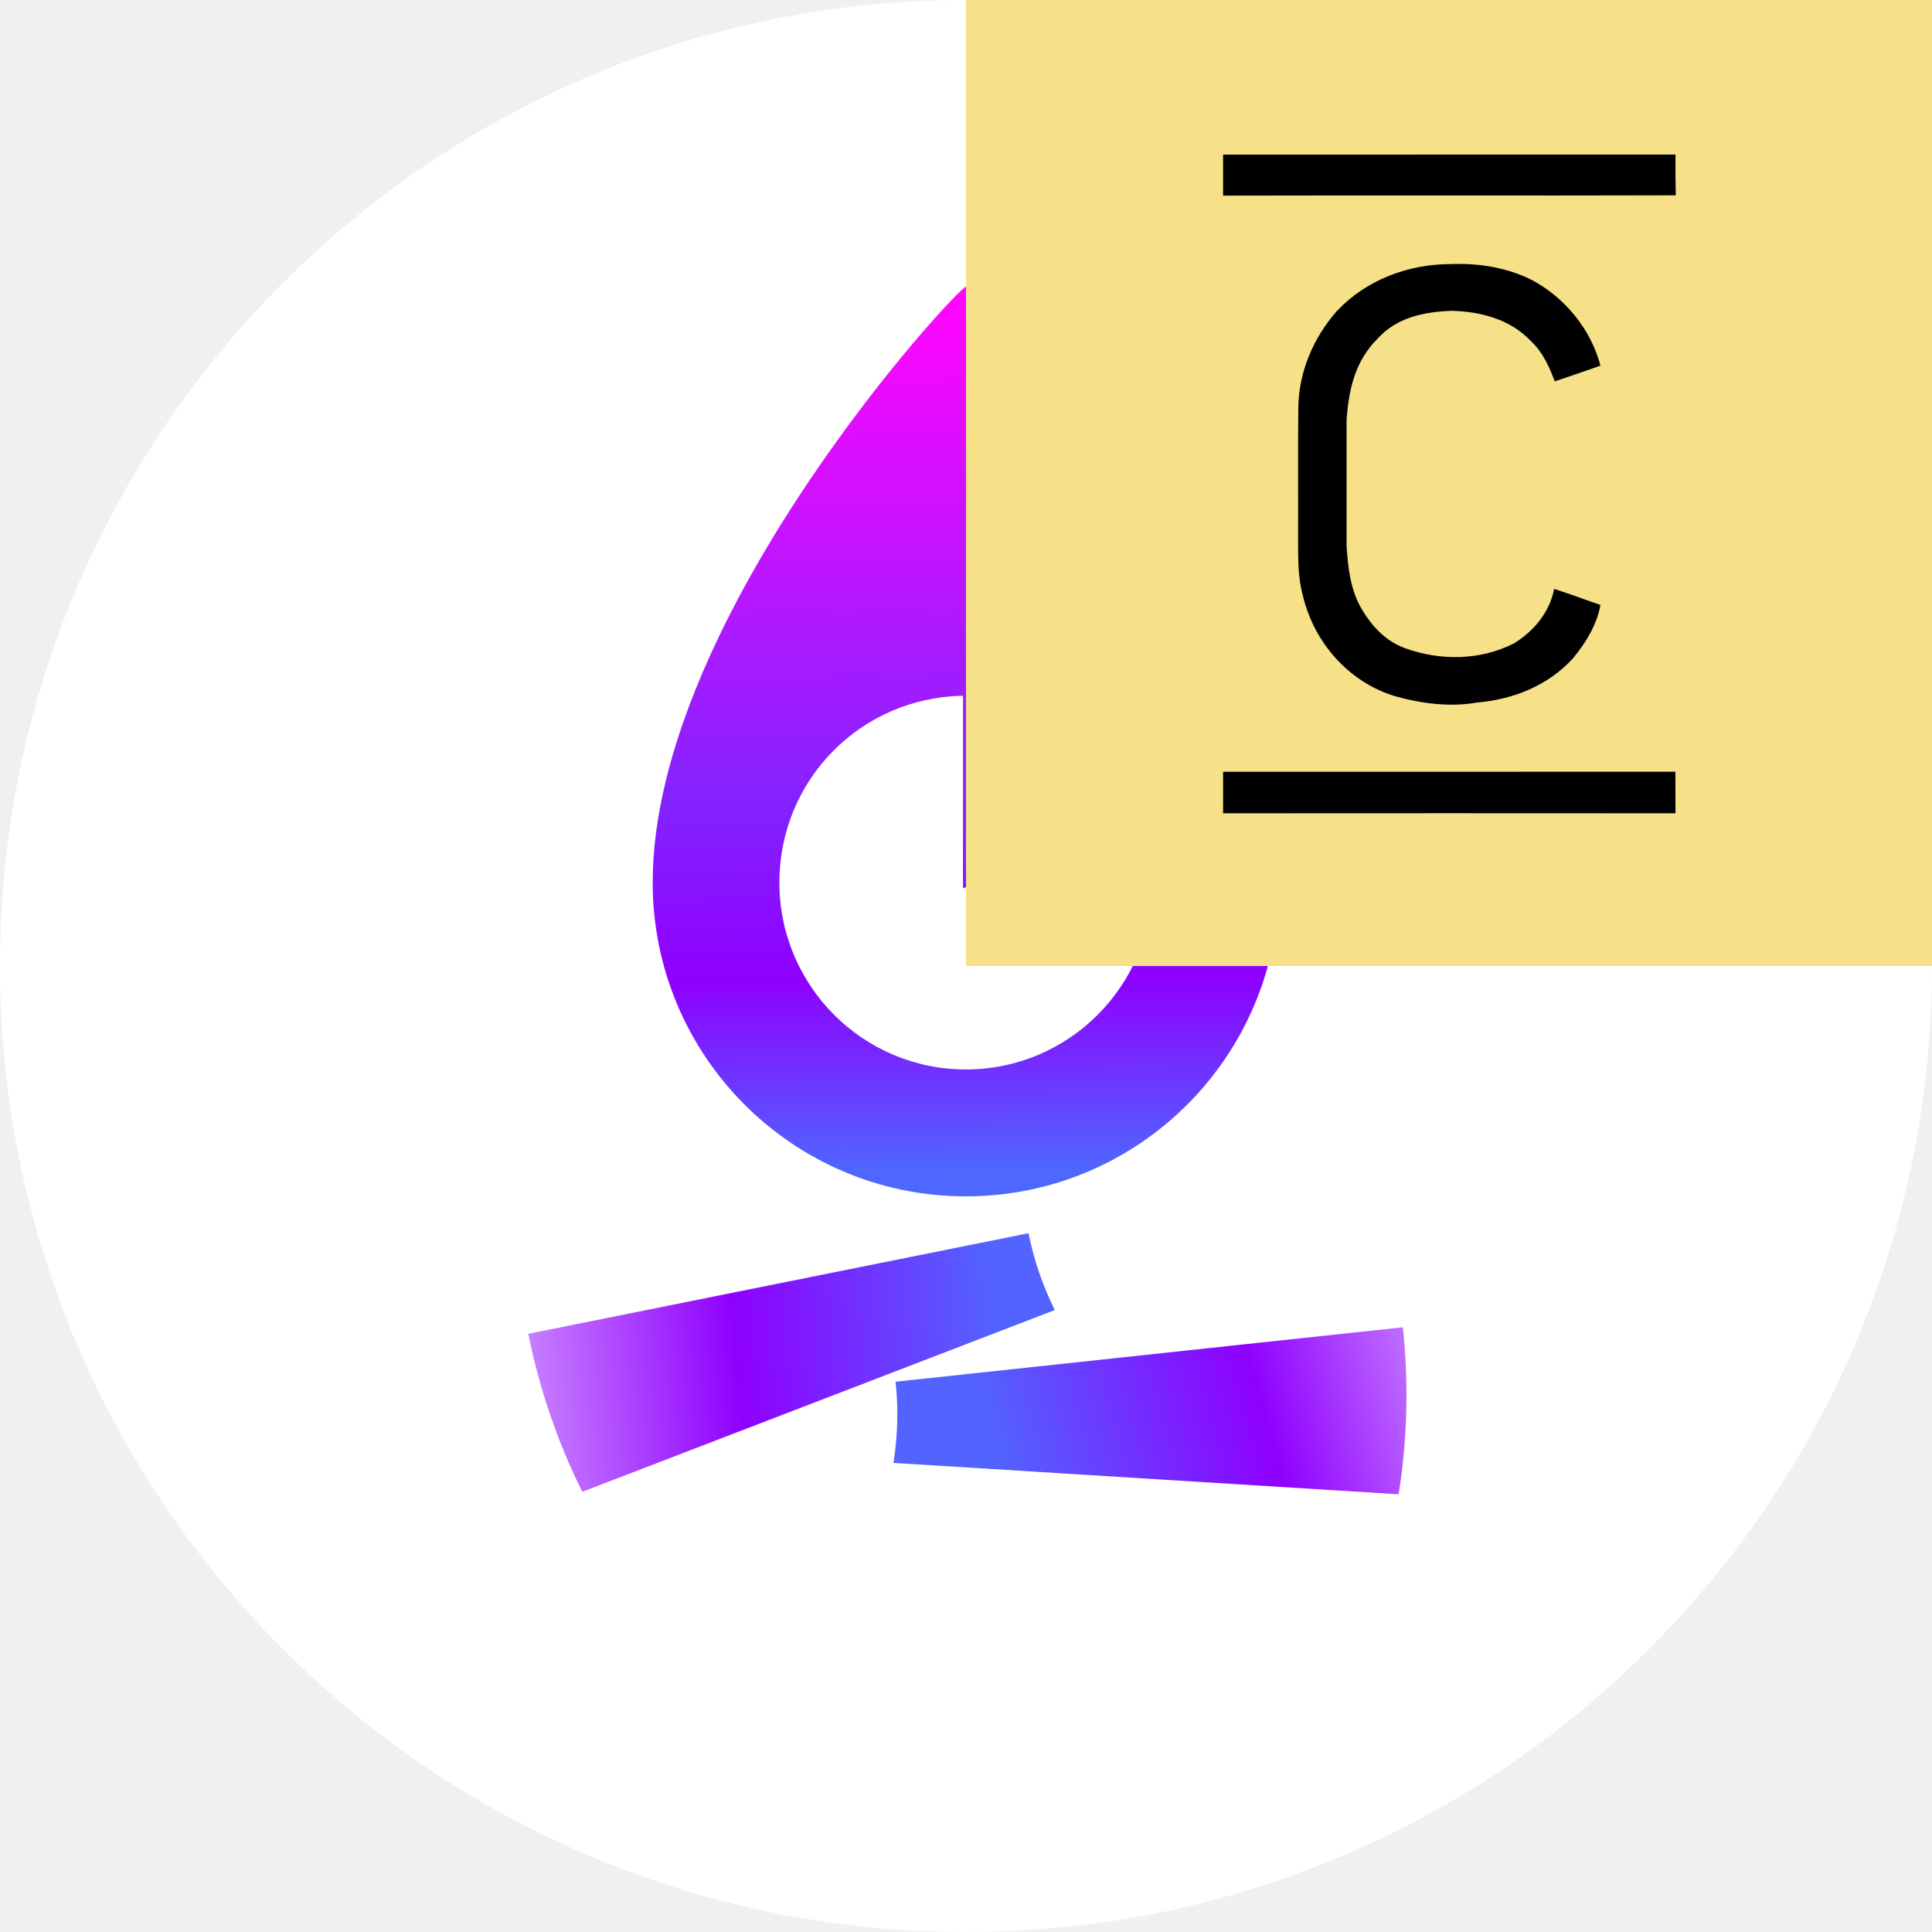
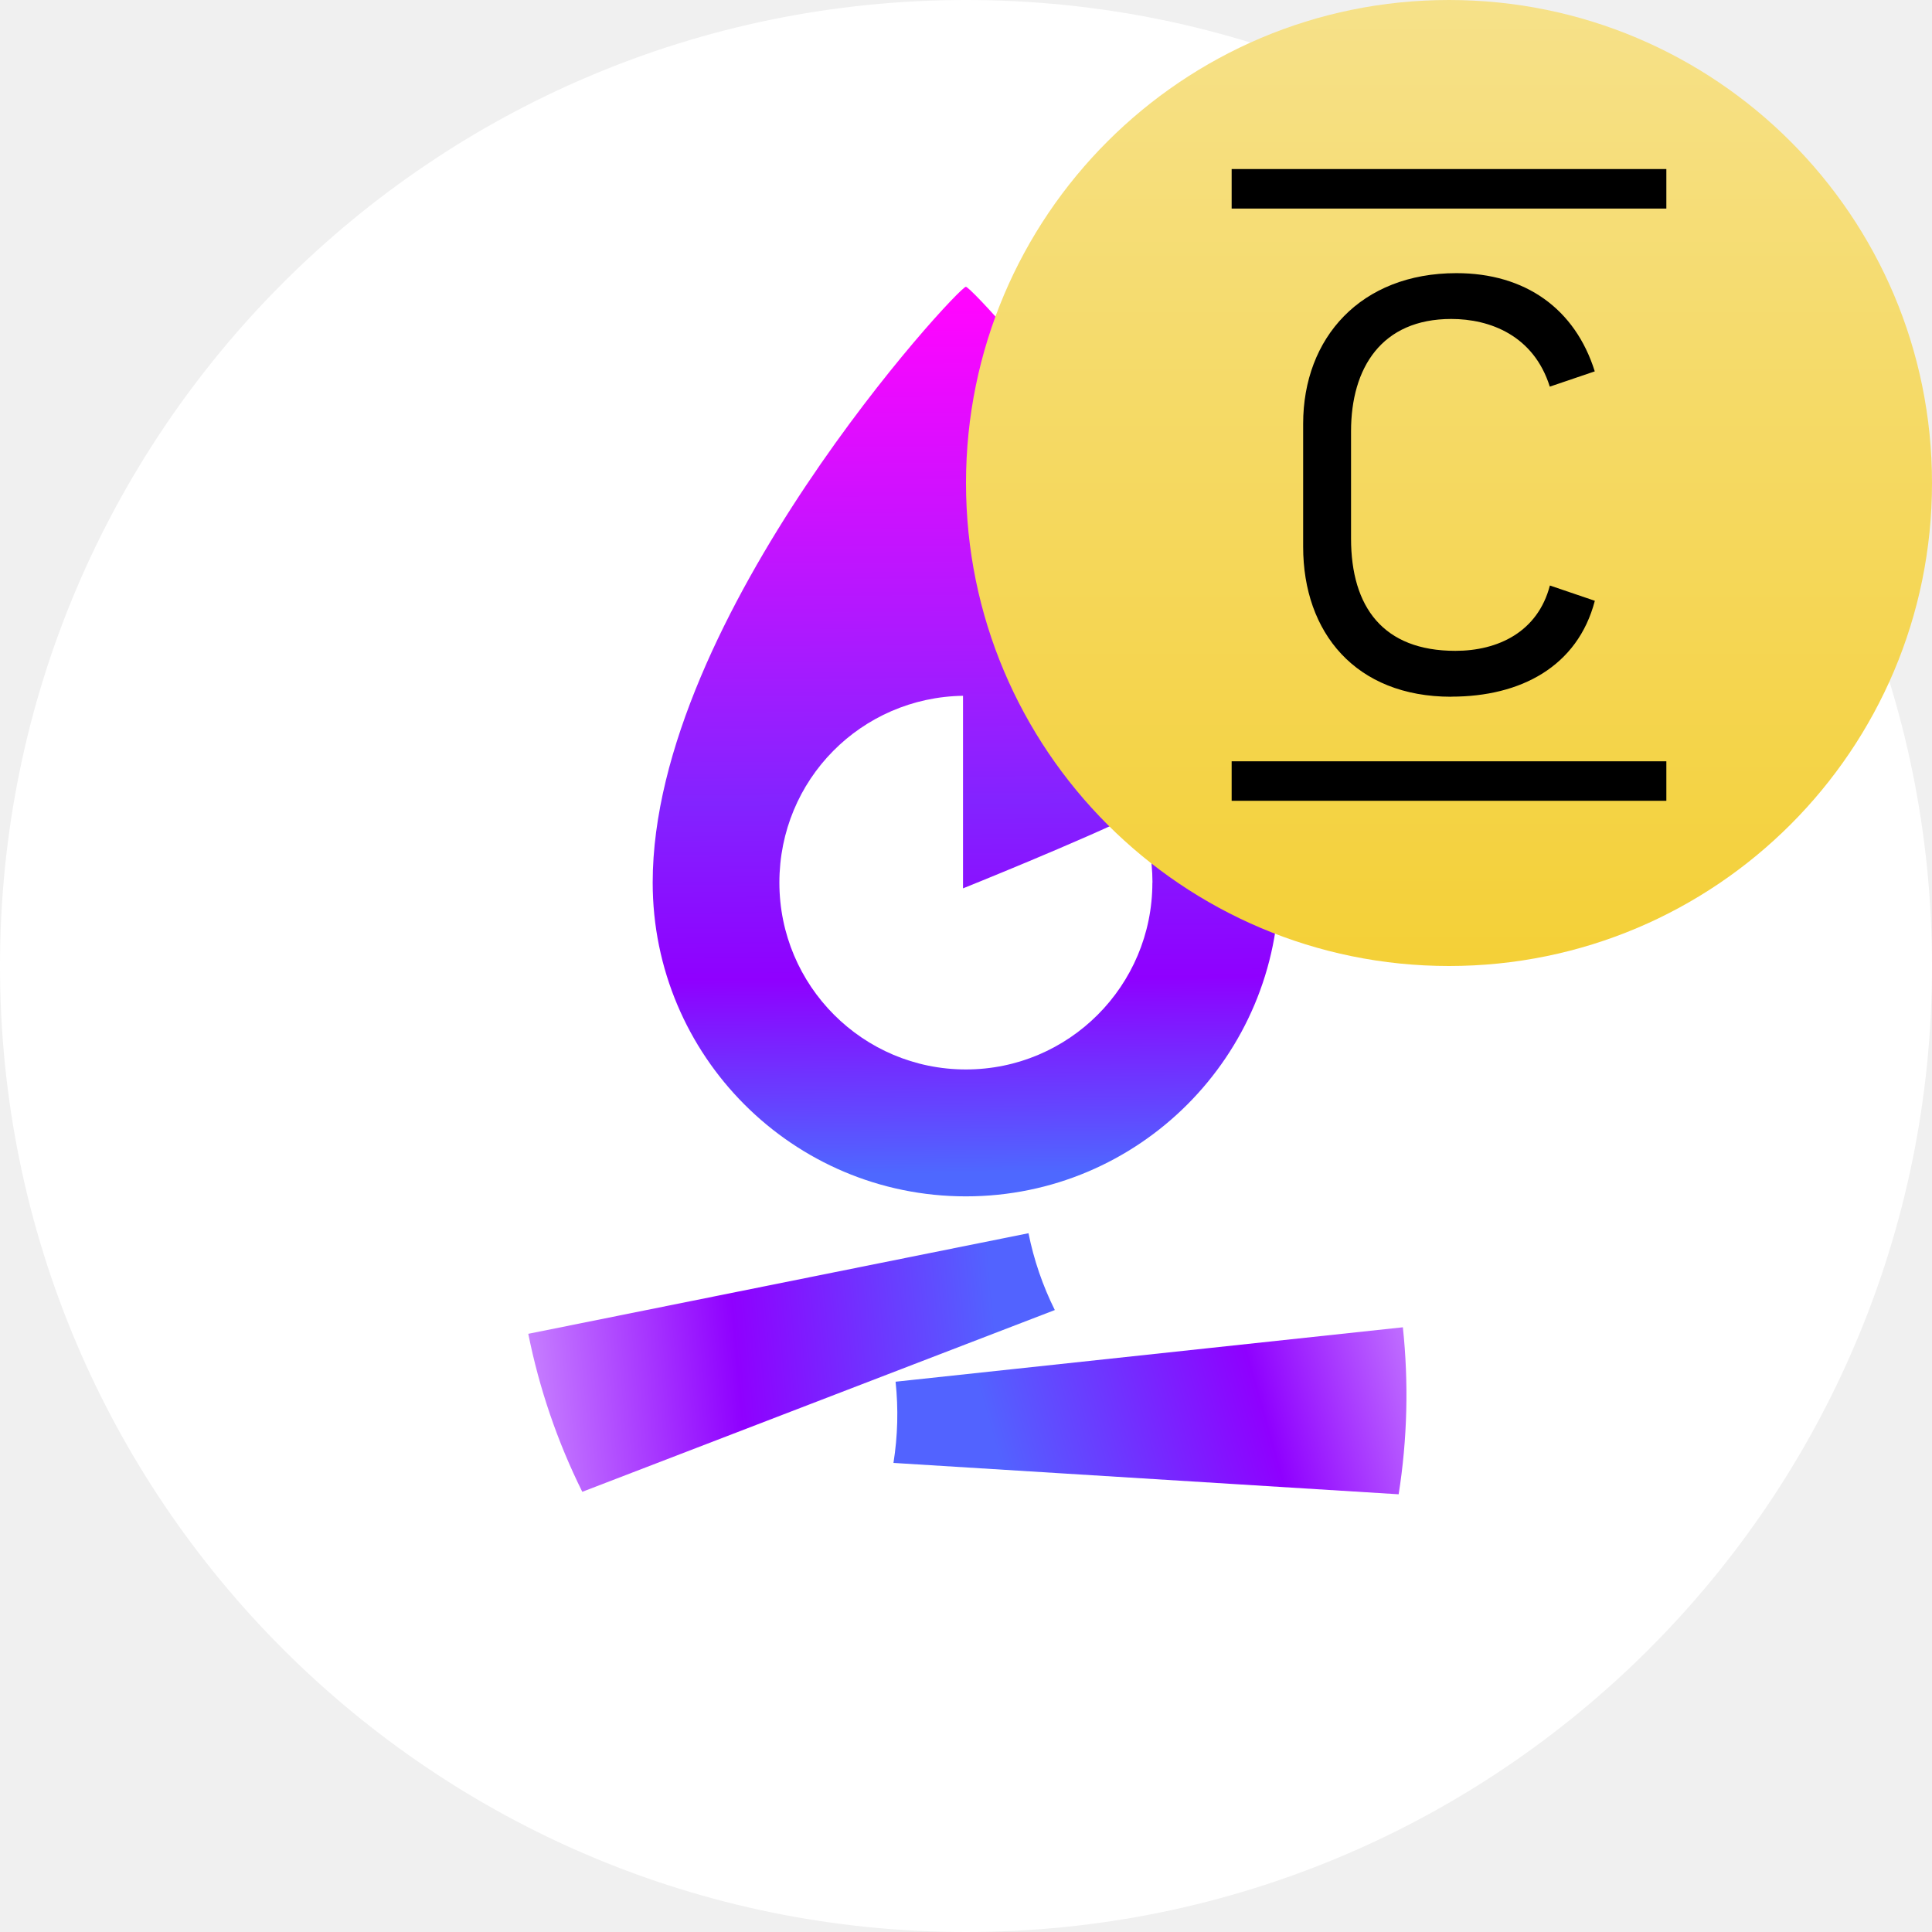
<svg xmlns="http://www.w3.org/2000/svg" viewBox="0 0 128 128">
  <path fill="#fff" d="M64 128c35.346 0 64-28.654 64-64S99.346 0 64 0 0 28.654 0 64s28.654 64 64 64" />
  <path fill="url(#_fbtc)" fill-rule="evenodd" d="M84.744 58.474c0 11.482-9.29 20.788-20.752 20.788s-20.75-9.308-20.75-20.788C43.242 40.862 63.48 19 63.992 19s20.752 21.862 20.752 39.474m-8.396.002c0 6.836-5.532 12.378-12.356 12.378s-12.356-5.542-12.356-12.378 5.43-12.276 12.166-12.378v12.758s7.83-3.142 11.654-5.02c.58 1.434.898 2.998.898 4.638l-.002.002z" clip-rule="evenodd" />
  <path fill="url(#_ftc-b)" d="m59.334 91.542 33.61-3.606c.39 3.678.3 7.404-.28 11.064l-33.47-2.078c.284-1.78.332-3.588.14-5.38" />
  <path fill="url(#_fbtc-c)" d="M68.142 81.704 35 88.368a42.2 42.2 0 0 0 3.578 10.468l31.306-12.042a20.5 20.5 0 0 1-1.744-5.092z" />
  <defs>
    <linearGradient id="_fbtc" x1="63.688" x2="64.156" y1="20.25" y2="78.908" gradientUnits="userSpaceOnUse">
      <stop stop-color="#FF05FF" />
      <stop offset=".56" stop-color="#8323FF" />
      <stop offset=".76" stop-color="#8F00FF" />
      <stop offset=".98" stop-color="#4E68FF" />
    </linearGradient>
    <linearGradient id="_ftc-b" x1="100.23" x2="66.218" y1="88.382" y2="98.052" gradientUnits="userSpaceOnUse">
      <stop stop-color="#DFB6FF" />
      <stop offset=".49" stop-color="#8F00FF" />
      <stop offset=".99" stop-color="#5263FF" />
    </linearGradient>
    <linearGradient id="_fbtc-c" x1="66.026" x2="28.794" y1="89.15" y2="92.452" gradientUnits="userSpaceOnUse">
      <stop stop-color="#5263FF" />
      <stop offset=".46" stop-color="#8F00FF" />
      <stop offset=".99" stop-color="#DFB6FF" />
    </linearGradient>
  </defs>
-   <path fill="#F6E189" d="M64 0h64v64H64z" />
-   <path d="M81.033 10.243c9.99-.006 19.982-.003 29.972-.003-.006.902-.003 1.8.02 2.7-9.996.03-19.997-.006-29.993.02a432 432 0 0 1 0-2.717m15.11 7.253c1.81-.074 3.72.23 5.345 1.053 2.182 1.16 3.925 3.277 4.545 5.675-1.004.364-2.017.696-3.026 1.043-.375-.995-.788-1.928-1.581-2.67-1.38-1.46-3.335-1.957-5.283-2.006-1.826.083-3.592.433-4.87 1.843-1.502 1.485-1.928 3.405-2.059 5.442 0 2.75.006 5.498 0 8.249.089 1.445.25 2.96 1.004 4.227.68 1.143 1.568 2.11 2.842 2.582 2.344.856 4.995.834 7.239-.304 1.331-.82 2.361-2.054 2.671-3.615 1.03.33 2.042.714 3.066 1.063-.253 1.357-.967 2.498-1.829 3.547-1.658 1.807-3.945 2.717-6.36 2.922-1.797.315-3.695.065-5.438-.427-3.055-.93-5.354-3.558-6.085-6.639-.361-1.305-.312-2.585-.321-3.925.011-2.845-.017-5.69.014-8.531.029-2.389.993-4.645 2.56-6.425 1.966-2.074 4.733-3.104 7.566-3.104m-15.11 33.636c9.99 0 19.98.003 29.967-.003q.01 1.377.005 2.754c-9.989-.009-19.982-.006-29.971 0q-.005-1.378 0-2.751" />
+   <path fill="url(#_concrete)" d="M64 128c35.346 0 64-28.654 64-64S99.346 0 64 0 0 28.654 0 64s28.654 64 64 64" transform="translate(64)scale(.5)" />
+   <path d="M96.159 46.155c4.578 0 8.36-1.987 9.503-6.351l-2.978-1.013c-.803 3.078-3.436 4.329-6.262 4.329-4.772 0-6.912-2.885-6.912-7.447v-7.094c0-4.208 2.022-7.447 6.642-7.447 2.557 0 5.459 1.09 6.526 4.484l2.979-1.012c-1.296-4.13-4.58-6.507-9.165-6.507-6.338 0-10.155 4.286-10.155 9.979v8.148c0 5.693 3.477 9.937 9.81 9.937z" />
+   <path fill-rule="evenodd" d="M81.6 11.2h28.8v2.618H81.6zm0 39.238h28.8v2.617H81.6z" clip-rule="evenodd" />
+   <defs transform="translate(64)scale(.5)">
+     <linearGradient id="_concrete" x1="64" x2="64" y1="0" y2="128" gradientUnits="userSpaceOnUse">
+       <stop stop-color="#F6E189" />
+       <stop offset="1" stop-color="#F4D037" />
+     </linearGradient>
+   </defs>
</svg>
